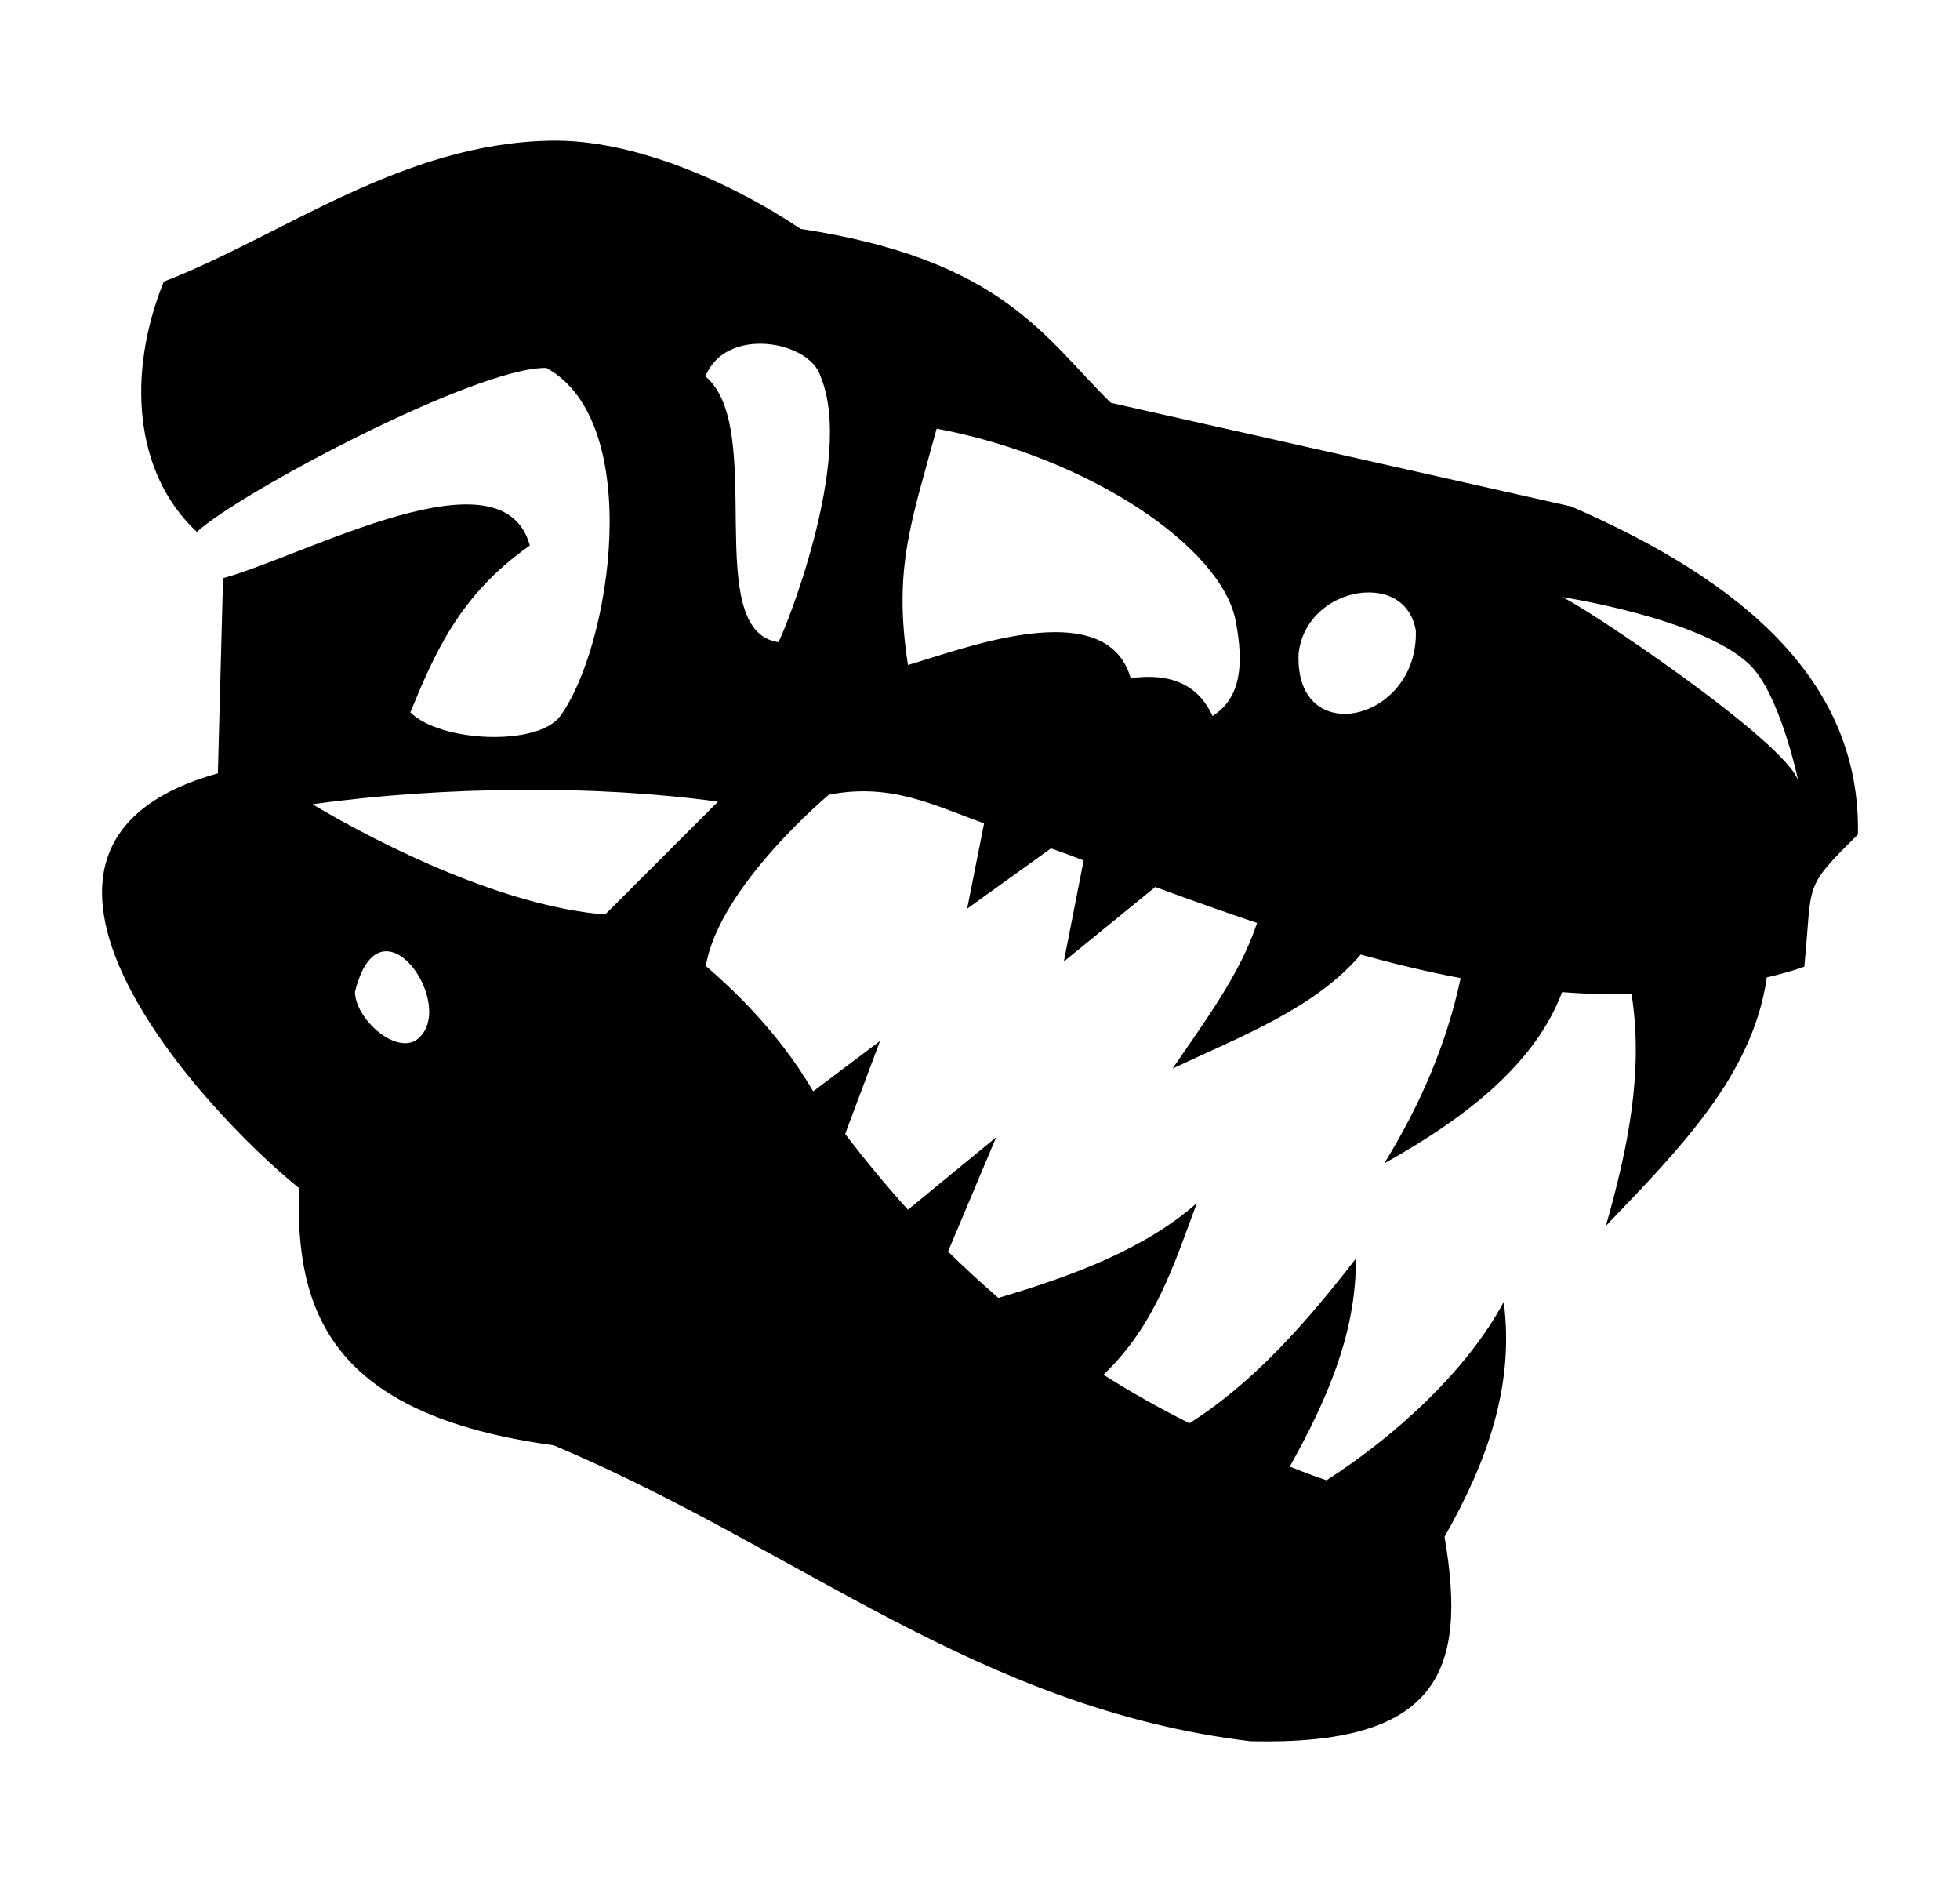
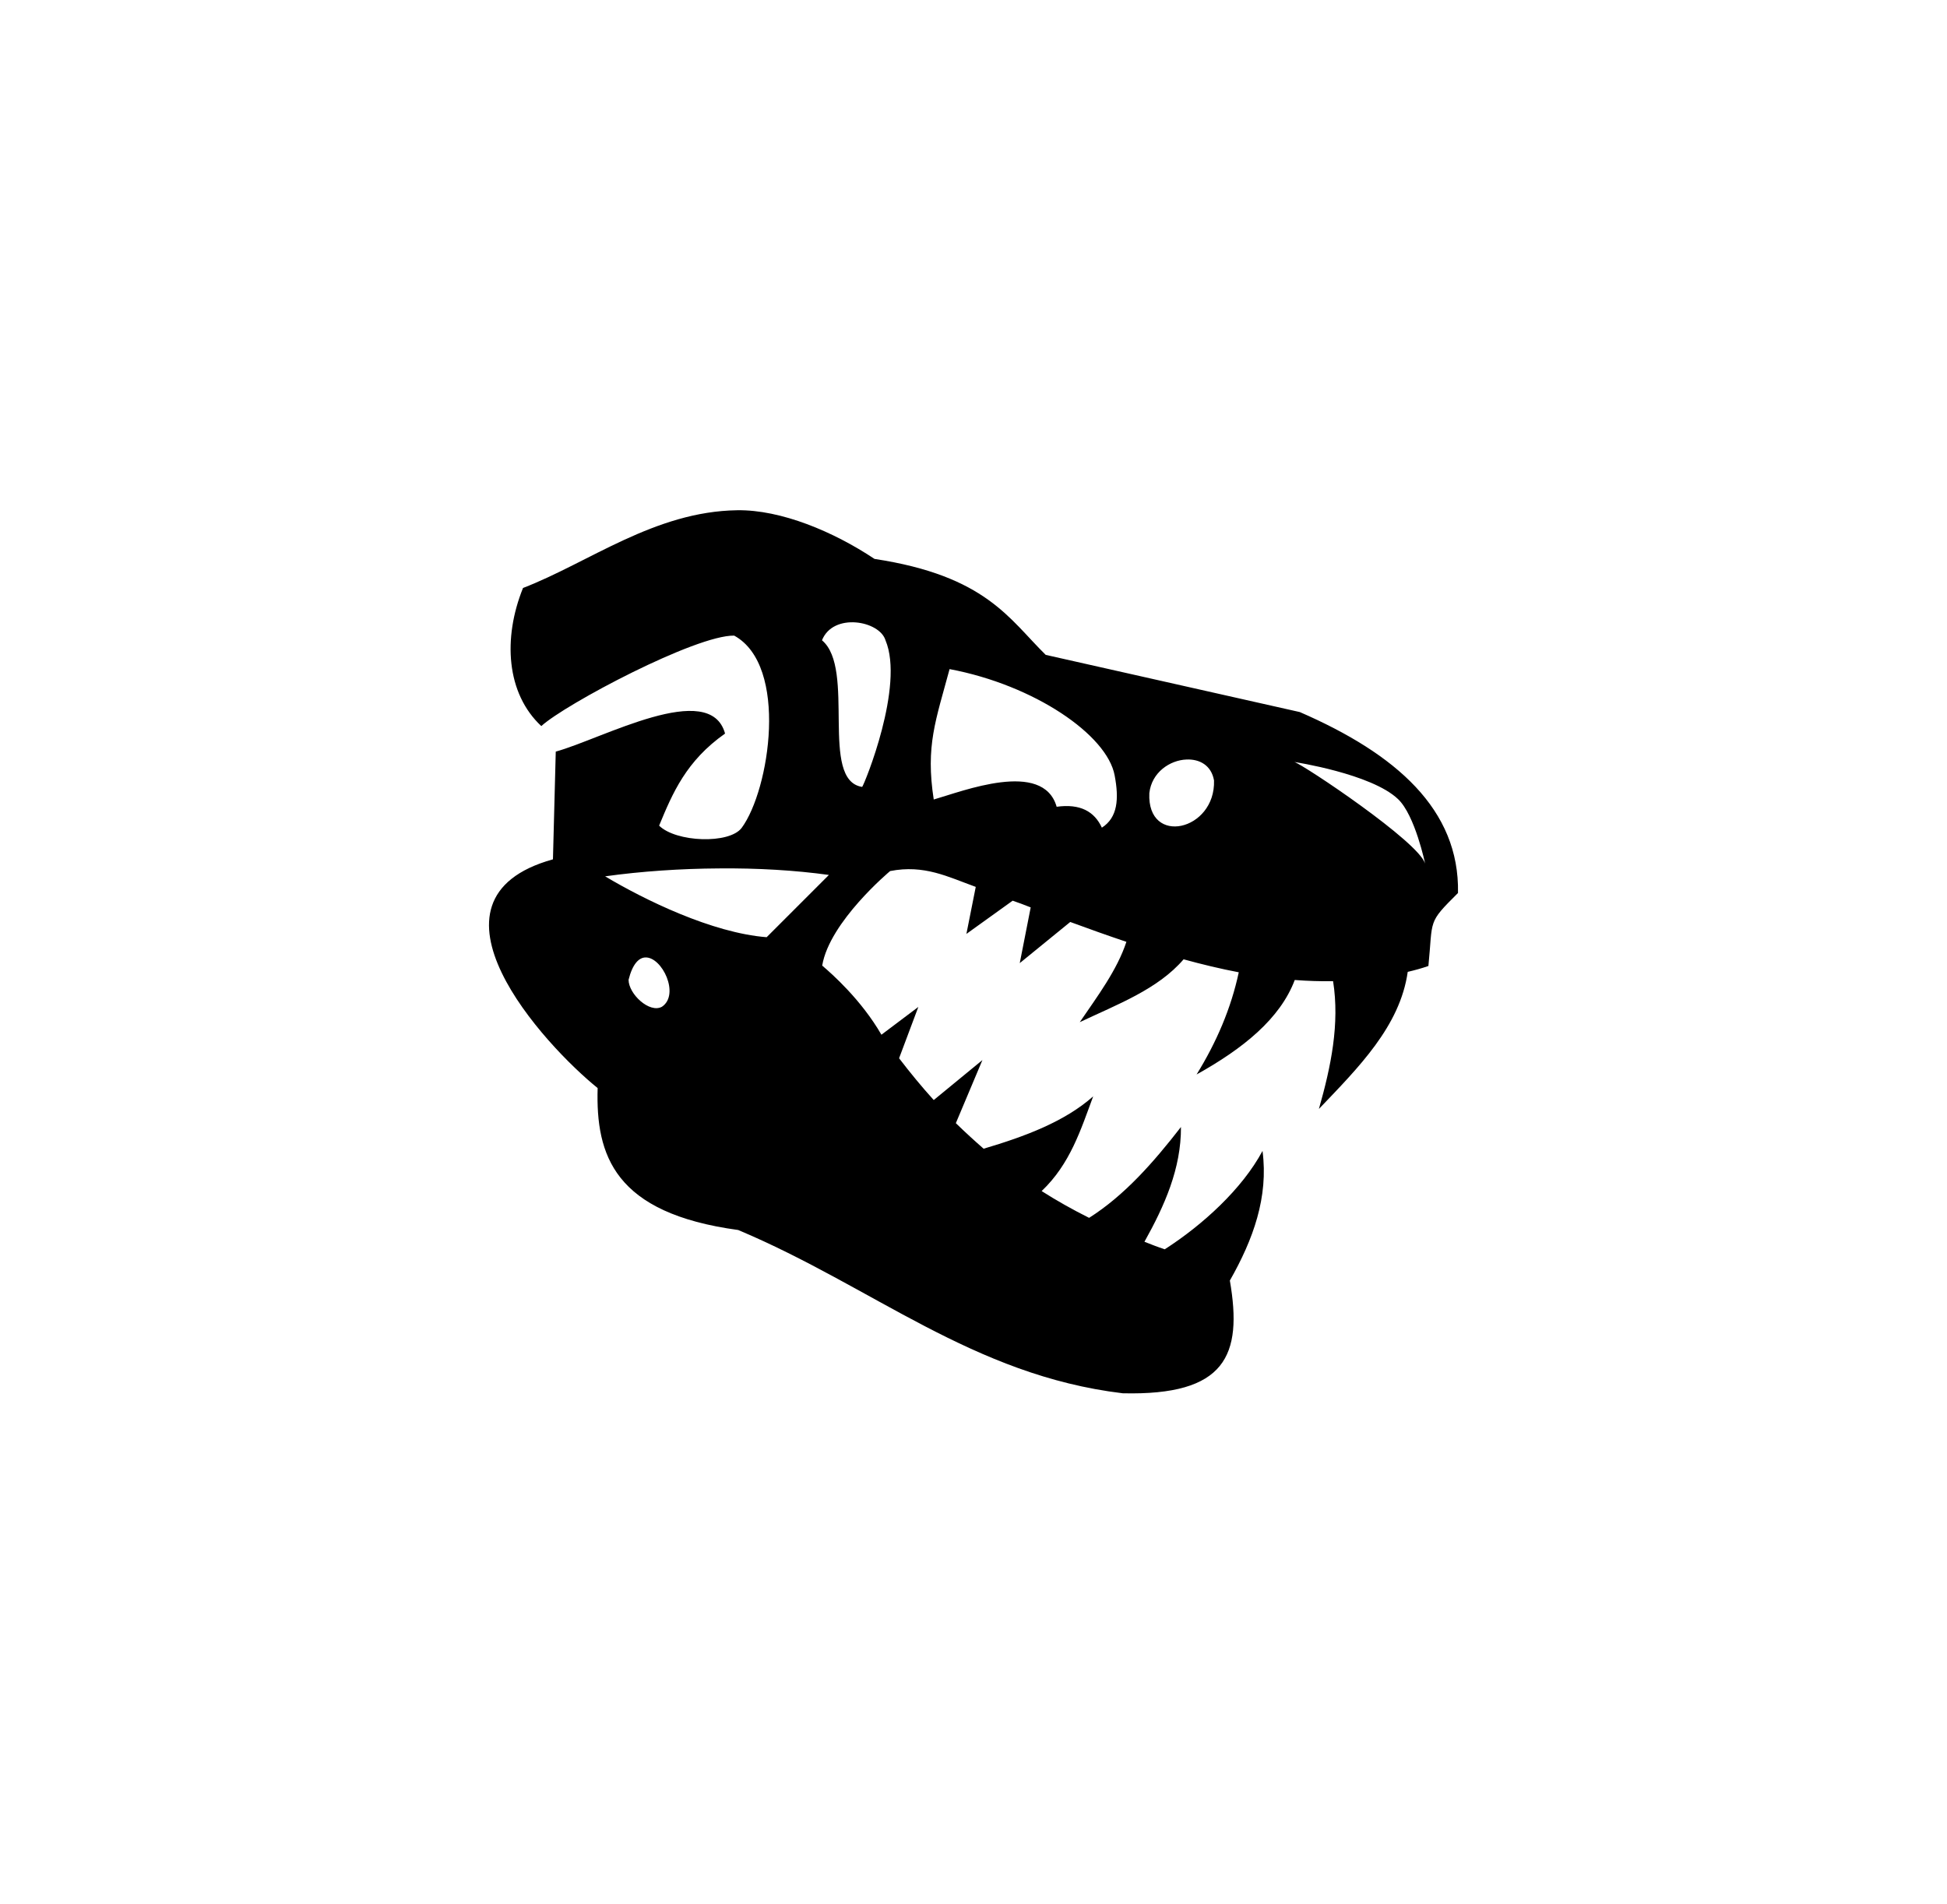
- <svg xmlns="http://www.w3.org/2000/svg" width="25" height="24" viewBox="0 0 25 24" fill="none">
-   <path d="M7.039 1.794C5.13 1.821 3.612 3.003 2.089 3.591C1.619 4.753 1.701 6.028 2.511 6.783C3.063 6.277 6.083 4.676 6.969 4.692C8.234 5.386 7.789 8.259 7.142 9.136C6.856 9.516 5.623 9.469 5.234 9.084C5.544 8.334 5.858 7.589 6.758 6.956C6.411 5.691 3.917 7.078 2.845 7.373L2.779 9.862C-0.539 10.786 2.597 14.17 3.813 15.15C3.767 16.706 4.197 18.042 7.062 18.431C10.189 19.748 12.481 21.788 15.95 22.205C18.326 22.261 18.725 21.337 18.425 19.598C18.964 18.651 19.32 17.672 19.18 16.603C18.711 17.48 17.797 18.314 16.92 18.877C16.761 18.825 16.606 18.764 16.451 18.703C16.916 17.869 17.3 17.011 17.295 16.05C16.658 16.87 15.992 17.63 15.172 18.15C14.787 17.958 14.422 17.752 14.075 17.531C14.736 16.903 14.98 16.111 15.266 15.342C14.609 15.923 13.7 16.266 12.734 16.552C12.519 16.364 12.303 16.167 12.092 15.961L12.706 14.503L11.581 15.427C11.309 15.127 11.042 14.803 10.78 14.461L11.225 13.275L10.372 13.917C9.903 13.106 9.228 12.511 9.003 12.319C9.172 11.302 10.573 10.134 10.573 10.134C11.361 9.98 11.905 10.266 12.552 10.5L12.336 11.588L13.405 10.819C13.541 10.866 13.681 10.917 13.822 10.973L13.569 12.262L14.736 11.311C15.167 11.47 15.603 11.625 16.034 11.77C15.819 12.422 15.369 13.022 14.956 13.627C15.828 13.214 16.761 12.867 17.356 12.173C17.783 12.291 18.209 12.394 18.631 12.473C18.453 13.308 18.116 14.091 17.656 14.836C18.734 14.236 19.587 13.547 19.925 12.652C20.225 12.675 20.52 12.684 20.811 12.68C20.966 13.664 20.764 14.648 20.483 15.633C21.401 14.672 22.358 13.72 22.536 12.464C22.695 12.427 22.855 12.384 23.014 12.328C23.122 11.236 22.986 11.348 23.698 10.641C23.736 8.709 22.264 7.425 20.042 6.459L14.169 5.137C13.325 4.309 12.791 3.311 10.213 2.919C9.266 2.288 8.052 1.779 7.039 1.794ZM10.466 4.8C10.911 5.855 9.978 8.128 9.927 8.189C8.933 8.039 9.786 5.456 8.998 4.8C9.256 4.152 10.33 4.346 10.466 4.8ZM11.947 5.466C13.911 5.836 15.589 6.989 15.762 7.922C15.866 8.466 15.833 8.897 15.467 9.131C15.294 8.756 14.966 8.573 14.422 8.648C14.108 7.552 12.242 8.292 11.581 8.48C11.389 7.237 11.628 6.652 11.947 5.466ZM17.422 7.556C17.727 7.542 17.998 7.692 18.059 8.039C18.097 9.206 16.508 9.567 16.564 8.334C16.616 7.852 17.042 7.57 17.422 7.556ZM19.916 7.612C19.916 7.612 21.697 7.884 22.311 8.47C22.705 8.841 22.939 9.966 22.939 9.966C22.803 9.464 20.122 7.673 19.916 7.612ZM6.617 10.073C7.503 10.064 8.38 10.116 9.158 10.223L7.719 11.662C6.458 11.564 4.897 10.8 3.986 10.256C4.826 10.139 5.731 10.078 6.617 10.073ZM4.917 12.131C5.305 12.117 5.717 12.989 5.3 13.27C5.012 13.43 4.528 12.975 4.528 12.647C4.62 12.277 4.768 12.136 4.917 12.131Z" fill="black" />
+ <svg xmlns="http://www.w3.org/2000/svg" width="45" height="44" viewBox="0 0 45 44" fill="none">
+   <path d="M17.039 11.794C15.13 11.821 13.613 13.003 12.088 13.591C11.619 14.753 11.701 16.028 12.511 16.783C13.063 16.277 16.083 14.676 16.969 14.692C18.234 15.386 17.789 18.259 17.142 19.136C16.856 19.516 15.623 19.469 15.234 19.084C15.544 18.334 15.858 17.589 16.758 16.956C16.411 15.691 13.917 17.078 12.845 17.373L12.78 19.863C9.461 20.786 12.597 24.17 13.813 25.15C13.767 26.706 14.197 28.042 17.062 28.431C20.189 29.748 22.481 31.788 25.95 32.205C28.326 32.261 28.725 31.337 28.425 29.599C28.964 28.652 29.32 27.672 29.18 26.603C28.711 27.48 27.797 28.314 26.92 28.877C26.761 28.825 26.606 28.764 26.451 28.703C26.916 27.869 27.3 27.011 27.295 26.05C26.658 26.87 25.992 27.63 25.172 28.15C24.788 27.958 24.422 27.752 24.075 27.531C24.736 26.903 24.98 26.111 25.266 25.342C24.609 25.924 23.7 26.266 22.734 26.552C22.519 26.364 22.303 26.167 22.092 25.961L22.706 24.503L21.581 25.427C21.309 25.127 21.042 24.803 20.78 24.461L21.225 23.275L20.372 23.917C19.903 23.106 19.228 22.511 19.003 22.319C19.172 21.302 20.573 20.134 20.573 20.134C21.361 19.98 21.905 20.266 22.552 20.5L22.336 21.587L23.405 20.819C23.541 20.866 23.681 20.917 23.822 20.974L23.569 22.262L24.736 21.311C25.167 21.47 25.603 21.625 26.034 21.77C25.819 22.422 25.369 23.022 24.956 23.627C25.828 23.214 26.761 22.867 27.356 22.174C27.783 22.291 28.209 22.394 28.631 22.474C28.453 23.308 28.116 24.091 27.656 24.836C28.734 24.236 29.587 23.547 29.925 22.652C30.225 22.675 30.52 22.684 30.811 22.68C30.966 23.664 30.764 24.648 30.483 25.633C31.401 24.672 32.358 23.72 32.536 22.464C32.695 22.427 32.855 22.384 33.014 22.328C33.122 21.236 32.986 21.349 33.698 20.641C33.736 18.709 32.264 17.425 30.042 16.459L24.169 15.137C23.325 14.309 22.791 13.311 20.212 12.919C19.266 12.289 18.052 11.779 17.039 11.794ZM20.466 14.8C20.911 15.855 19.978 18.128 19.927 18.189C18.933 18.039 19.786 15.456 18.998 14.8C19.256 14.152 20.33 14.346 20.466 14.8ZM21.947 15.466C23.911 15.836 25.589 16.989 25.762 17.922C25.866 18.466 25.833 18.897 25.467 19.131C25.294 18.756 24.966 18.573 24.422 18.648C24.108 17.552 22.242 18.292 21.581 18.48C21.389 17.238 21.628 16.652 21.947 15.466ZM27.422 17.556C27.727 17.542 27.998 17.692 28.059 18.039C28.097 19.206 26.508 19.567 26.564 18.334C26.616 17.852 27.042 17.57 27.422 17.556ZM29.916 17.613C29.916 17.613 31.697 17.884 32.311 18.47C32.705 18.841 32.939 19.966 32.939 19.966C32.803 19.464 30.122 17.674 29.916 17.613ZM16.617 20.073C17.503 20.064 18.38 20.116 19.158 20.224L17.719 21.663C16.458 21.564 14.897 20.8 13.986 20.256C14.826 20.139 15.731 20.078 16.617 20.073ZM14.916 22.131C15.305 22.117 15.717 22.989 15.3 23.27C15.012 23.43 14.528 22.975 14.528 22.647C14.62 22.277 14.768 22.136 14.916 22.131Z" fill="black" />
</svg>
